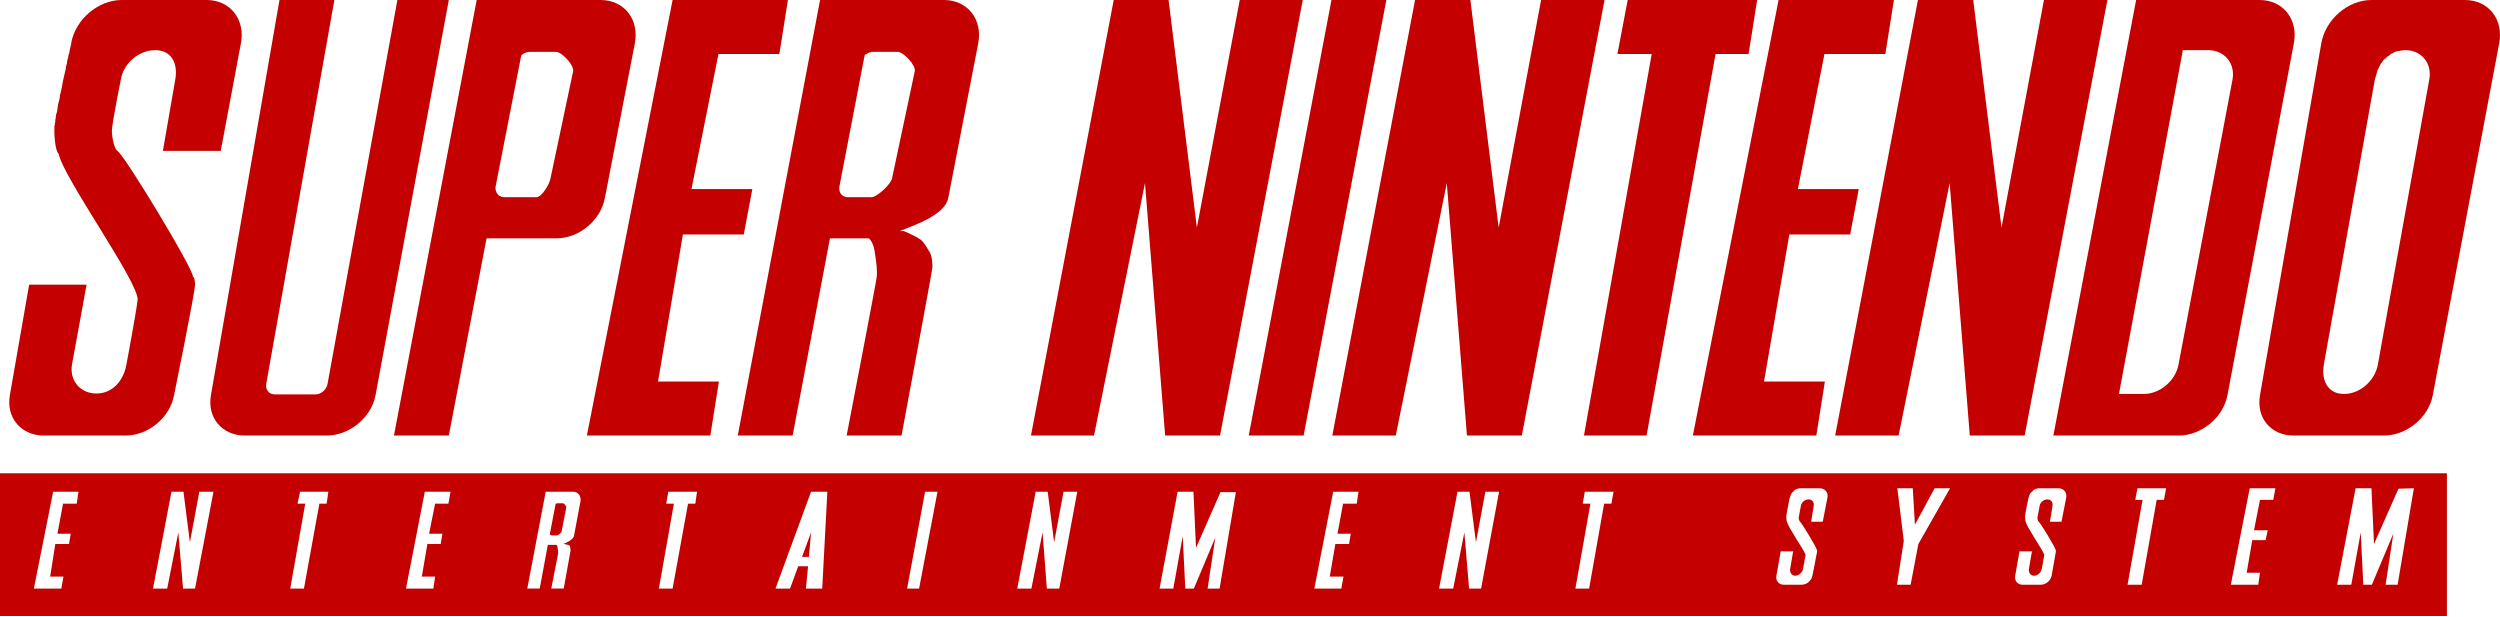
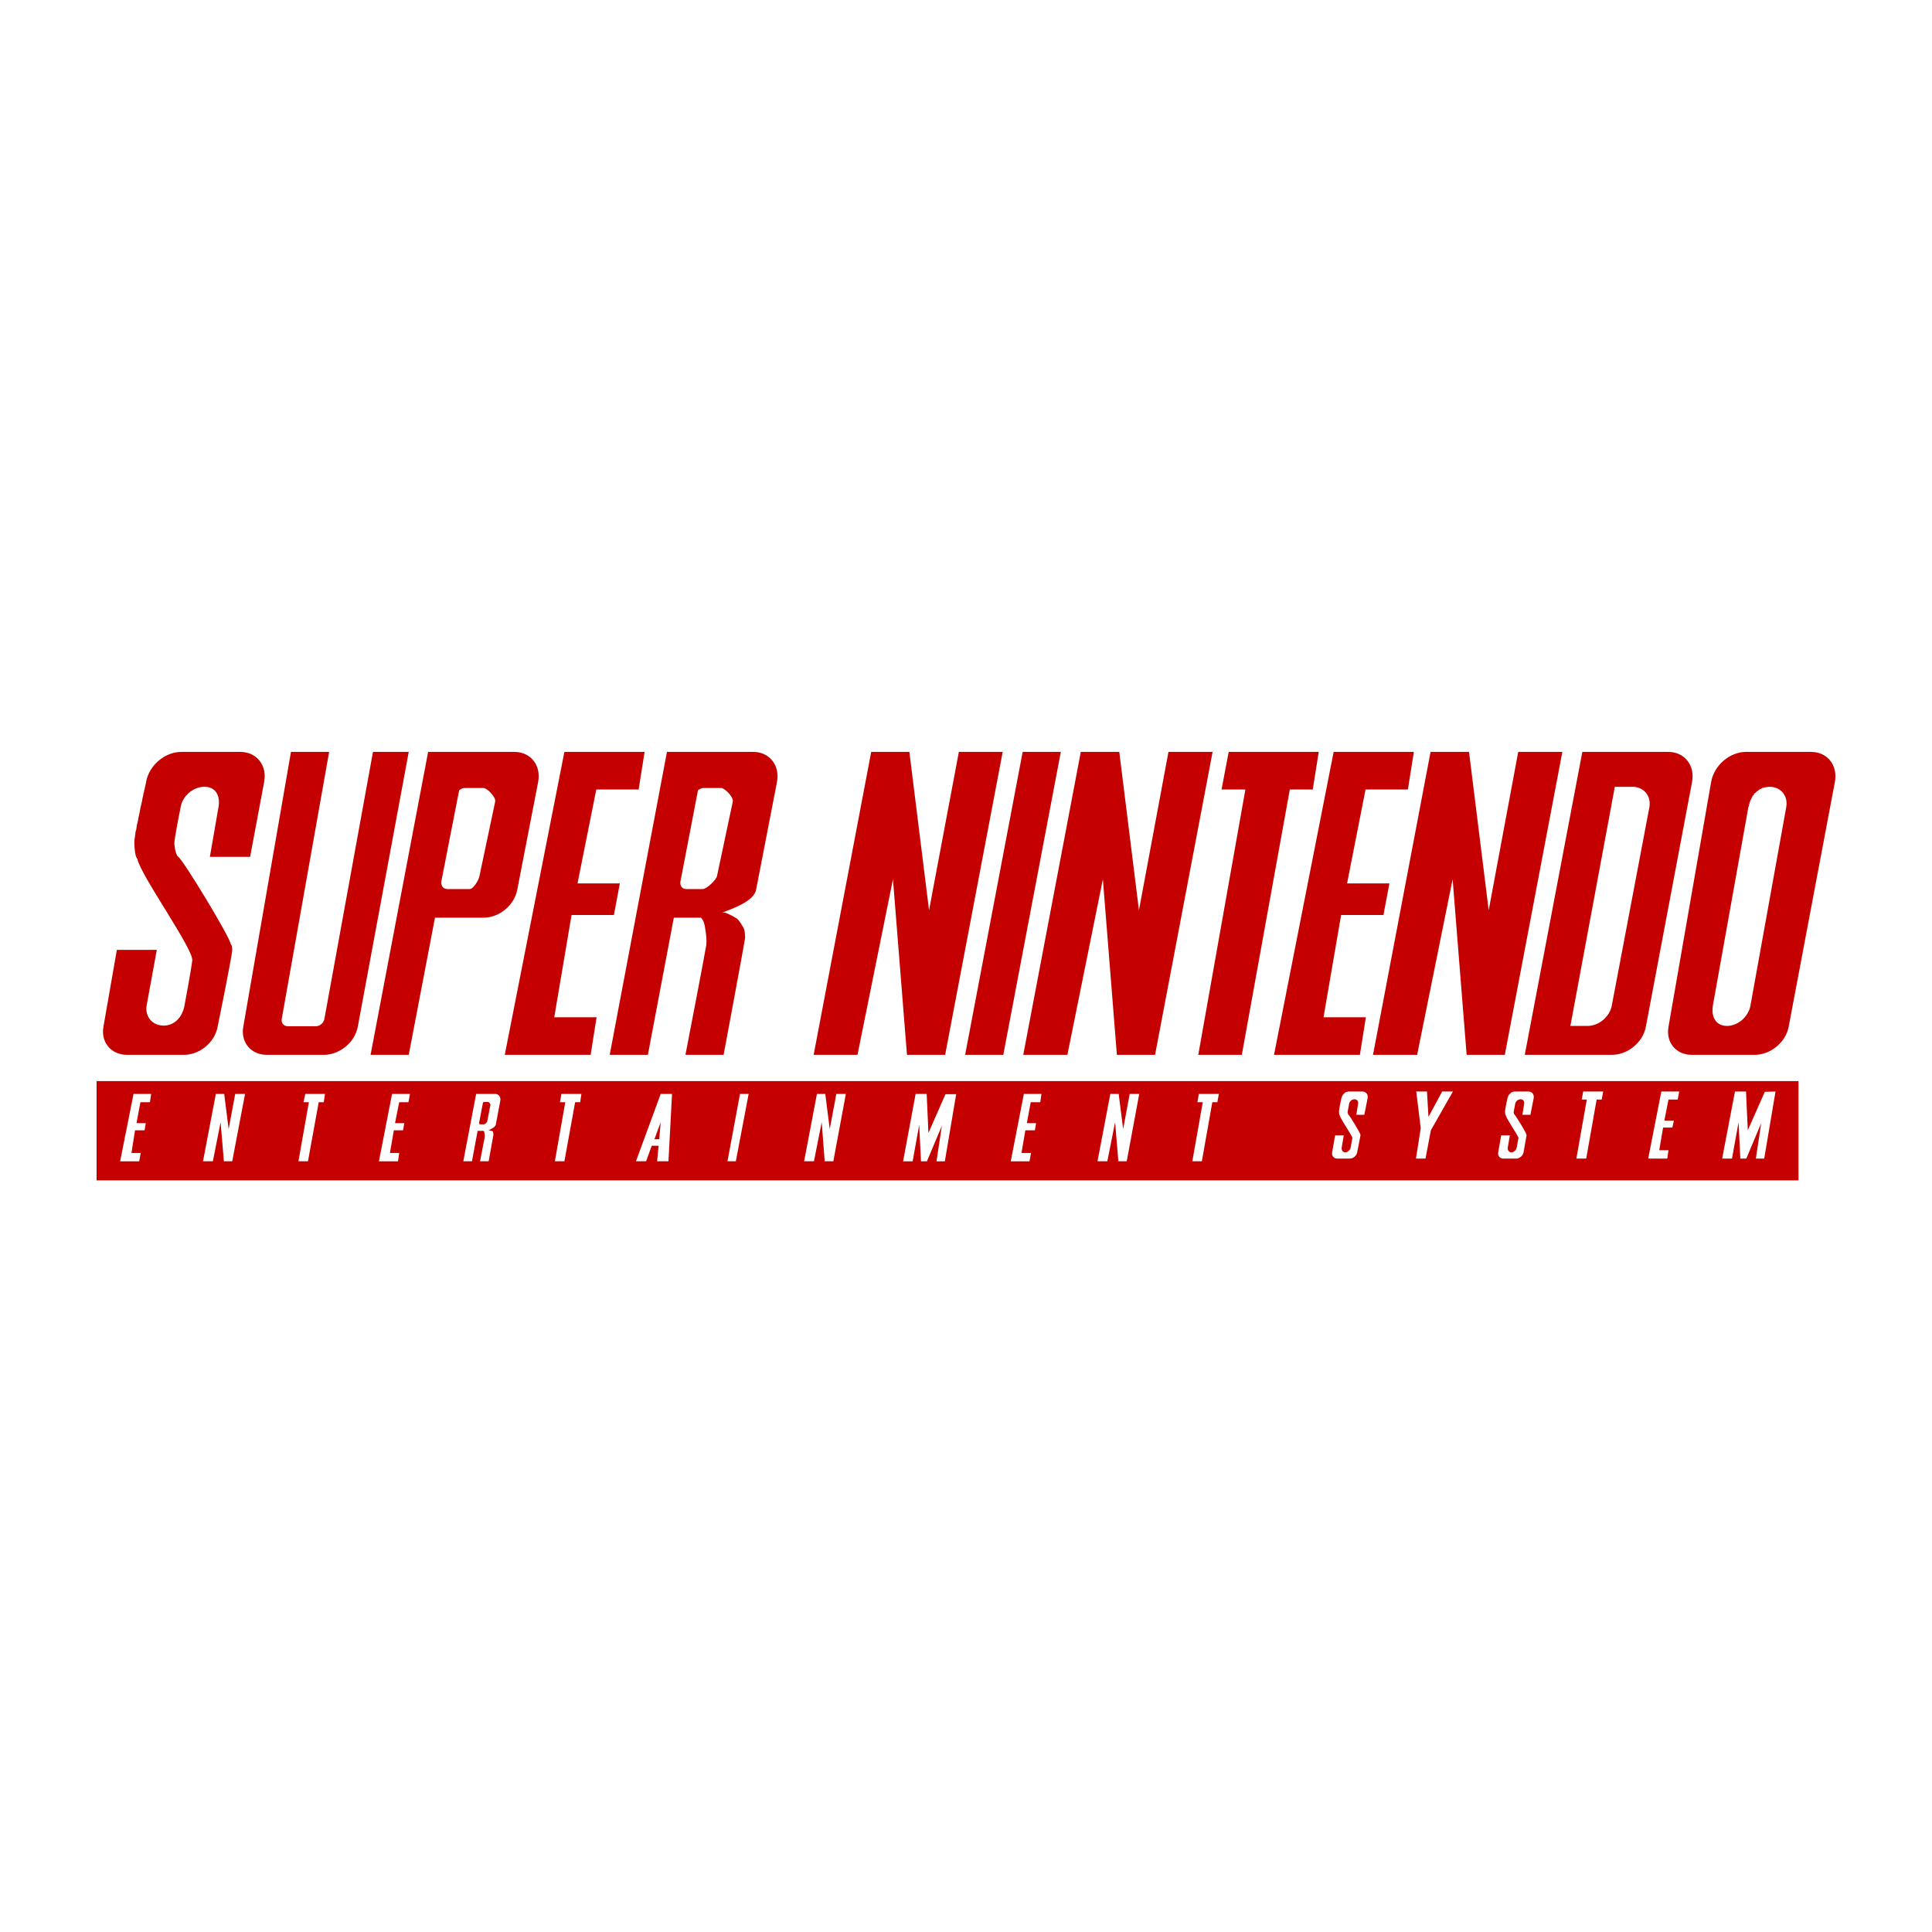
- <svg xmlns="http://www.w3.org/2000/svg" version="1.2" baseProfile="tiny" id="Ebene_1" x="0px" y="0px" width="399.49px" height="98.438px" viewBox="74.938 2 399.49 98.438" xml:space="preserve">
+ <svg xmlns="http://www.w3.org/2000/svg" version="1.2" baseProfile="tiny" id="Ebene_1" x="0px" y="0px" xml:space="preserve" width="100" height="100" viewBox="52.751 -170.745 443.866 443.866">
  <g>
    <path id="polyline2177" fill="#C40000" d="M94.393,2c-3.758,0-7.412,3.09-8.083,6.918v0.069v0.068v0.068l-0.068,0.068V9.33v0.068   l-0.069,0.137v0.138L86.104,9.81v0.206l-0.068,0.137v0.206l-0.069,0.205l-0.069,0.206l-0.068,0.41l-0.137,0.479l-0.067,0.479   l-0.138,0.479l-0.069,0.547l-0.138,0.548l-0.136,0.616l-0.138,0.548l-0.205,1.165l-0.138,0.617l-0.137,0.547l-0.067,0.548   L84.322,18.3l-0.136,0.549l-0.069,0.548l-0.069,0.479l-0.138,0.411l-0.069,0.479v0.206l-0.067,0.137v0.206v0.137l-0.068,0.206   v0.137v0.138l-0.069,0.137v0.069v0.067c-0.07,1.675,0.163,3.96,0.685,4.385c0.665,3.688,12.958,20.759,12.604,23.358   c-0.332,2.606-1.781,10.276-1.781,10.276c-0.446,2.585-2.21,4.656-4.794,4.656c-2.586,0-4.351-2.064-3.905-4.656l2.329-12.741   h-9.179l-3.083,17.674c-0.628,3.588,1.801,6.438,5.411,6.438h13.085c3.624,0,7.076-2.851,7.739-6.438   c0,0,3.372-16.508,3.356-17.674c-0.013-1.174-0.341-1.302-0.341-1.302c0-1.343-10.939-19.4-12.056-20.072   c-0.481-0.281-0.877-2.069-0.892-3.15c-0.021-1.074,1.439-8.289,1.439-8.289c0.444-2.585,2.894-4.657,5.48-4.657   c2.585,0,3.664,2.072,3.219,4.657l-1.986,11.439h9.247l3.22-17.194C114.163,5.09,111.713,2,107.955,2H94.393z M119.6,2   l-10.959,63.16c-0.628,3.588,1.802,6.438,5.412,6.438h13.084c3.624,0,7.138-2.851,7.809-6.438L146.658,2h-8.219l-11.167,61.377   c-0.163,0.893-1.028,1.646-1.917,1.646h-6.509c-0.911,0-1.519-0.747-1.371-1.646L128.369,2H119.6z M151.111,2L137.89,71.597h8.768   l6.029-31.511h11.166c3.632,0,7.074-2.871,7.739-6.438l4.795-24.73C177.111,5.083,174.667,2,170.91,2h-11.03H151.111z M182.417,2   l-13.699,69.598h19.727l1.37-8.632h-9.727l3.974-23.495h9.727l1.369-7.262h-9.725l4.315-21.578h9.728L200.843,2H182.417z    M205.981,2L192.83,71.597h8.769l5.96-31.511h6.234c0.818,0.764,0.916,2.171,1.025,2.877c0.162,1.025,0.334,2.333,0.207,3.357   c-0.113,1.017-4.797,25.276-4.797,25.276h8.77c0,0,4.932-26.429,4.932-26.853c0.016-0.431,0-1.785-0.477-2.534   c-0.322-0.479-0.873-1.583-1.51-1.985c-1.223-0.785-2.604-1.304-2.604-1.304h-0.619c2.512-0.988,7.24-2.617,7.744-5.273   l4.793-24.73C231.986,5.083,229.537,2,225.779,2H205.981z M252.906,2l-13.223,69.598h10.07l8.15-40.347l3.221,40.347h8.77   L283.115,2h-10.07l-6.85,36.375L261.673,2H252.906z M287.703,2l-13.219,69.598h8.768L296.47,2H287.703z M301.058,2l-13.219,69.598   h10.139l8.152-40.347l3.219,40.347h8.77L331.339,2h-10.139l-6.781,36.375L309.898,2H301.058z M335.039,2l-1.646,8.632h5.48   l-10.824,60.966h10.004l11.027-60.966h5.273L355.724,2H335.039z M359.15,2l-13.699,69.598h19.727l1.371-8.632h-9.727l4.043-23.495   h9.725l1.371-7.262h-9.727l4.244-21.578h9.729L377.578,2H359.15z M381.414,2l-13.221,69.598h10.137l8.154-40.347l3.219,40.347   h8.768L411.693,2h-10.139l-6.783,36.375L390.25,2H381.414z M416.283,2l-13.225,69.598h20.004c3.633,0,7.137-2.851,7.811-6.438   l10.615-56.241C442.208,5.083,439.767,2,436.009,2H416.283z M453.888,2c-3.76,0-7.344,3.09-8.016,6.918l-9.797,56.241   c-0.635,3.588,1.74,6.438,5.346,6.438h14.453c3.623,0,7.137-2.851,7.811-6.438L474.3,8.918C475.029,5.09,472.572,2,468.822,2   H453.888z M423.748,10.015h4.043c2.584,0,4.348,2.072,3.902,4.657l-8.631,45.555c-0.451,2.585-2.963,4.727-5.549,4.727h-3.973   L423.748,10.015z M459.025,10.015h0.275c2.584,0,4.281,2.072,3.834,4.657l-8.217,45.555c-0.449,2.577-2.83,4.727-5.412,4.727   c-2.588,0-3.666-2.142-3.223-4.727l8.152-45.555l0.066-0.206l0.07-0.206l0.066-0.273l0.068-0.206l0.07-0.274l0.066-0.206   l0.07-0.206l0.135-0.204l0.068-0.206l0.139-0.206l0.068-0.205l0.137-0.206l0.139-0.137l0.135-0.205l0.139-0.206l0.205-0.138   l0.137-0.138l0.139-0.137l0.203-0.138l0.207-0.137l0.139-0.137l0.203-0.138l0.207-0.068l0.205-0.137l0.139-0.069l0.271-0.069   l0.205-0.067h0.205l0.205-0.069h0.275L459.025,10.015z M159.536,10.289h4.248c0.933,0,2.911,2.136,2.741,3.083l-3.632,17.194   c-0.169,0.89-1.37,2.944-2.258,2.944h-5.14h-0.068h-0.068l-0.069-0.067h-0.067h-0.069h-0.069h-0.069v-0.069h-0.069h-0.068   l-0.07-0.067h-0.068l-0.068-0.069l-0.068-0.068h-0.068V33.1l-0.069-0.068l-0.069-0.069v-0.068l-0.068-0.068l-0.07-0.069v-0.067   V32.62l-0.068-0.068v-0.068v-0.068l-0.07-0.068v-0.068c0-0.114-0.012-0.285,0-0.412l4.111-21.03   C158.611,10.527,159.071,10.289,159.536,10.289z M214.13,10.289h0.07h0.068h0.068h0.068h3.975c0.934,0,2.922,2.136,2.738,3.083   l-3.633,17.125c-0.158,0.897-2.389,3.014-3.285,3.014h-3.769c-0.777,0-1.313-0.511-1.369-1.23c0-0.114-0.017-0.278,0-0.412   l4.042-21.03l0.066-0.068l0.07-0.068l0.135-0.069h0.067l0.069-0.068l0.068-0.068h0.068l0.068-0.069h0.07l0.135-0.067h0.068h0.067   h0.067v-0.069H214.13z M74.938,77.626v22.812h391.005V77.626H74.938z M362.373,80.023h0.066h0.066h0.07h0.066h0.068h3.016   c0.813,0,1.396,0.65,1.232,1.507l-0.754,3.838h-1.848l0.408-2.535c0.094-0.573-0.244-1.028-0.822-1.028   c-0.572,0-1.137,0.453-1.232,1.028l-0.34,1.851c-0.059,0.109,0.113,0.629,0.203,0.686c0.254,0.146,2.672,4.153,2.672,4.451   c0.057,0.148,0.09,0.22,0.066,0.275c-0.068,0.501-0.754,3.902-0.754,3.902c-0.146,0.781-0.906,1.438-1.711,1.438h-2.877   c-0.799,0-1.313-0.657-1.166-1.438l0.688-3.902h1.986L361,92.904c-0.092,0.571,0.24,1.095,0.818,1.095   c0.555,0,1.145-0.52,1.236-1.095l0.41-2.261c-0.367-0.945-2.791-4.389-2.947-5.207c-0.105-0.093-0.15-0.587-0.135-0.959   c0.021-0.407,0.547-2.946,0.547-2.946H361v-0.068v-0.066v-0.068l0.066-0.138v-0.067l0.066-0.07v-0.067l0.068-0.067V80.85   l0.068-0.067l0.07-0.07v-0.066h0.066l0.07-0.068l0.066-0.07l0.068-0.066v-0.07h0.068l0.066-0.066l0.066-0.068h0.07l0.068-0.067   h0.068l0.068-0.067h0.068h0.137L362.373,80.023z M378.125,80.023h2.467l0.342,5.824l3.15-5.824h2.469l-5.07,8.906l-1.232,6.507   h-2.191l1.098-6.988L378.125,80.023z M400.527,80.023h0.066h0.07h0.066h0.07h0.066h3.014c0.813,0,1.381,0.65,1.232,1.507   l-0.754,3.838h-1.85l0.412-2.535c0.092-0.573-0.242-1.028-0.822-1.028c-0.572,0-1.143,0.453-1.232,1.028l-0.342,1.851   c-0.072,0.109,0.092,0.629,0.203,0.686c0.242,0.146,2.672,4.153,2.672,4.451c0.072,0.148,0.07,0.22,0.07,0.275   c-0.094,0.501-0.686,3.902-0.686,3.902c-0.148,0.781-0.916,1.438-1.715,1.438h-2.943c-0.799,0-1.314-0.657-1.168-1.438l0.686-3.902   h1.988l-0.479,2.809c-0.094,0.571,0.264,1.095,0.822,1.095c0.57,0,1.119-0.52,1.232-1.095l0.41-2.261   c-0.375-0.945-2.787-4.389-2.945-5.207c-0.105-0.093-0.148-0.587-0.137-0.959c0.021-0.407,0.549-2.946,0.549-2.946l0.066-0.068   v-0.066v-0.068l0.068-0.138v-0.067l0.068-0.07v-0.067l0.068-0.067V80.85l0.068-0.067l0.068-0.07v-0.066h0.07l0.064-0.068   l0.068-0.07l0.068-0.066l0.068-0.07l0.068-0.066l0.068-0.068h0.068l0.07-0.067h0.066l0.068-0.067h0.066h0.137L400.527,80.023z    M416.486,80.023h4.592l-0.344,1.851h-1.166l-2.396,13.563h-2.26l2.396-13.563h-1.164L416.486,80.023z M434.433,80.023h4.109   l-0.344,1.851h-2.123l-0.957,4.864h2.191l-0.344,1.574h-2.125l-0.889,5.206h2.121l-0.271,1.918h-4.385L434.433,80.023z    M451.353,80.023h2.535l0.408,8.906l3.906-8.837l2.465-0.069l-2.6,15.413h-1.918l1.23-8.15l-3.426,8.15h-1.371l-0.408-8.358   l-1.508,8.358h-2.262L451.353,80.023z M83.432,80.573h4.042l-0.275,1.916h-2.191l-0.89,4.797h2.124l-0.275,1.645h-2.192   l-0.821,5.207h2.123l-0.343,1.917H80.35L83.432,80.573z M102.338,80.573h1.918l1.027,8.083l1.506-8.083h2.262l-2.947,15.479h-1.917   l-0.754-8.976l-1.78,8.976h-2.262L102.338,80.573z M122.889,80.573h4.521l-0.273,1.916h-1.165l-2.466,13.564h-2.19l2.396-13.564   h-1.233L122.889,80.573z M142.823,80.573h4.11l-0.343,1.916h-2.124l-0.959,4.797h2.124l-0.274,1.645h-2.123l-0.89,5.207h2.123   l-0.273,1.917h-4.384L142.823,80.573z M162.141,80.573h4.383c0.813,0,1.327,0.719,1.165,1.574l-1.027,5.479   c-0.114,0.594-1.157,1.078-1.714,1.303h0.138h0.068h0.07v0.067h0.068h0.07h0.066h0.07l0.068,0.067h0.068h0.068h0.07v0.067h0.068   h0.07v0.07h0.068c0.092,0.165,0.136,0.659,0.136,0.753c0,0.092-1.097,6.097-1.097,6.097h-1.986c0,0,1.061-5.394,1.097-5.616   c0.022-0.24-0.026-0.529-0.068-0.753c-0.016-0.166-0.024-0.45-0.206-0.618h-1.371l-1.301,6.987h-1.987L162.141,80.573z    M181.731,80.573h4.589l-0.273,1.916h-1.163l-2.467,13.564h-2.192l2.397-13.564h-1.232L181.731,80.573z M204.542,80.573h2.604   l-0.822,15.479h-2.604l0.342-3.563h-1.574l-1.303,3.563h-2.327L204.542,80.573z M222.765,80.573h1.986l-2.947,15.479h-1.918   L222.765,80.573z M240.437,80.573h1.92l1.025,8.083l1.51-8.083h2.191l-2.877,15.479h-1.986l-0.686-8.976l-1.783,8.976h-2.258   L240.437,80.573z M263.113,80.573h2.535l0.408,8.974l3.908-8.904h2.463l-2.602,15.412h-1.918l1.232-8.152l-3.428,8.152h-1.369   l-0.41-8.356l-1.506,8.356h-2.193L263.113,80.573z M287.978,80.573h4.041l-0.275,1.916h-2.191l-0.889,4.797h2.123l-0.275,1.645   h-2.189l-0.891,5.207h2.189l-0.342,1.917h-4.314L287.978,80.573z M307.841,80.573h1.918l1.029,8.083l1.506-8.083h2.191   l-2.875,15.479h-1.918l-0.754-8.976l-1.783,8.976h-2.26L307.841,80.573z M328.187,80.573h4.59l-0.342,1.916h-1.164l-2.398,13.564   h-2.193l2.4-13.564h-1.232L328.187,80.573z M163.991,82.42c-0.108,0-0.198,0.064-0.276,0.139l-0.89,4.656c0,0.038,0,0.032,0,0.07   c0,0.149,0.104,0.273,0.274,0.273h0.821c0.204,0,0.717-0.411,0.755-0.617l0.751-3.836c0.036-0.221-0.342-0.687-0.547-0.687   L163.991,82.42L163.991,82.42z M204.542,87.078l-1.438,3.905h1.096L204.542,87.078z" />
  </g>
</svg>
